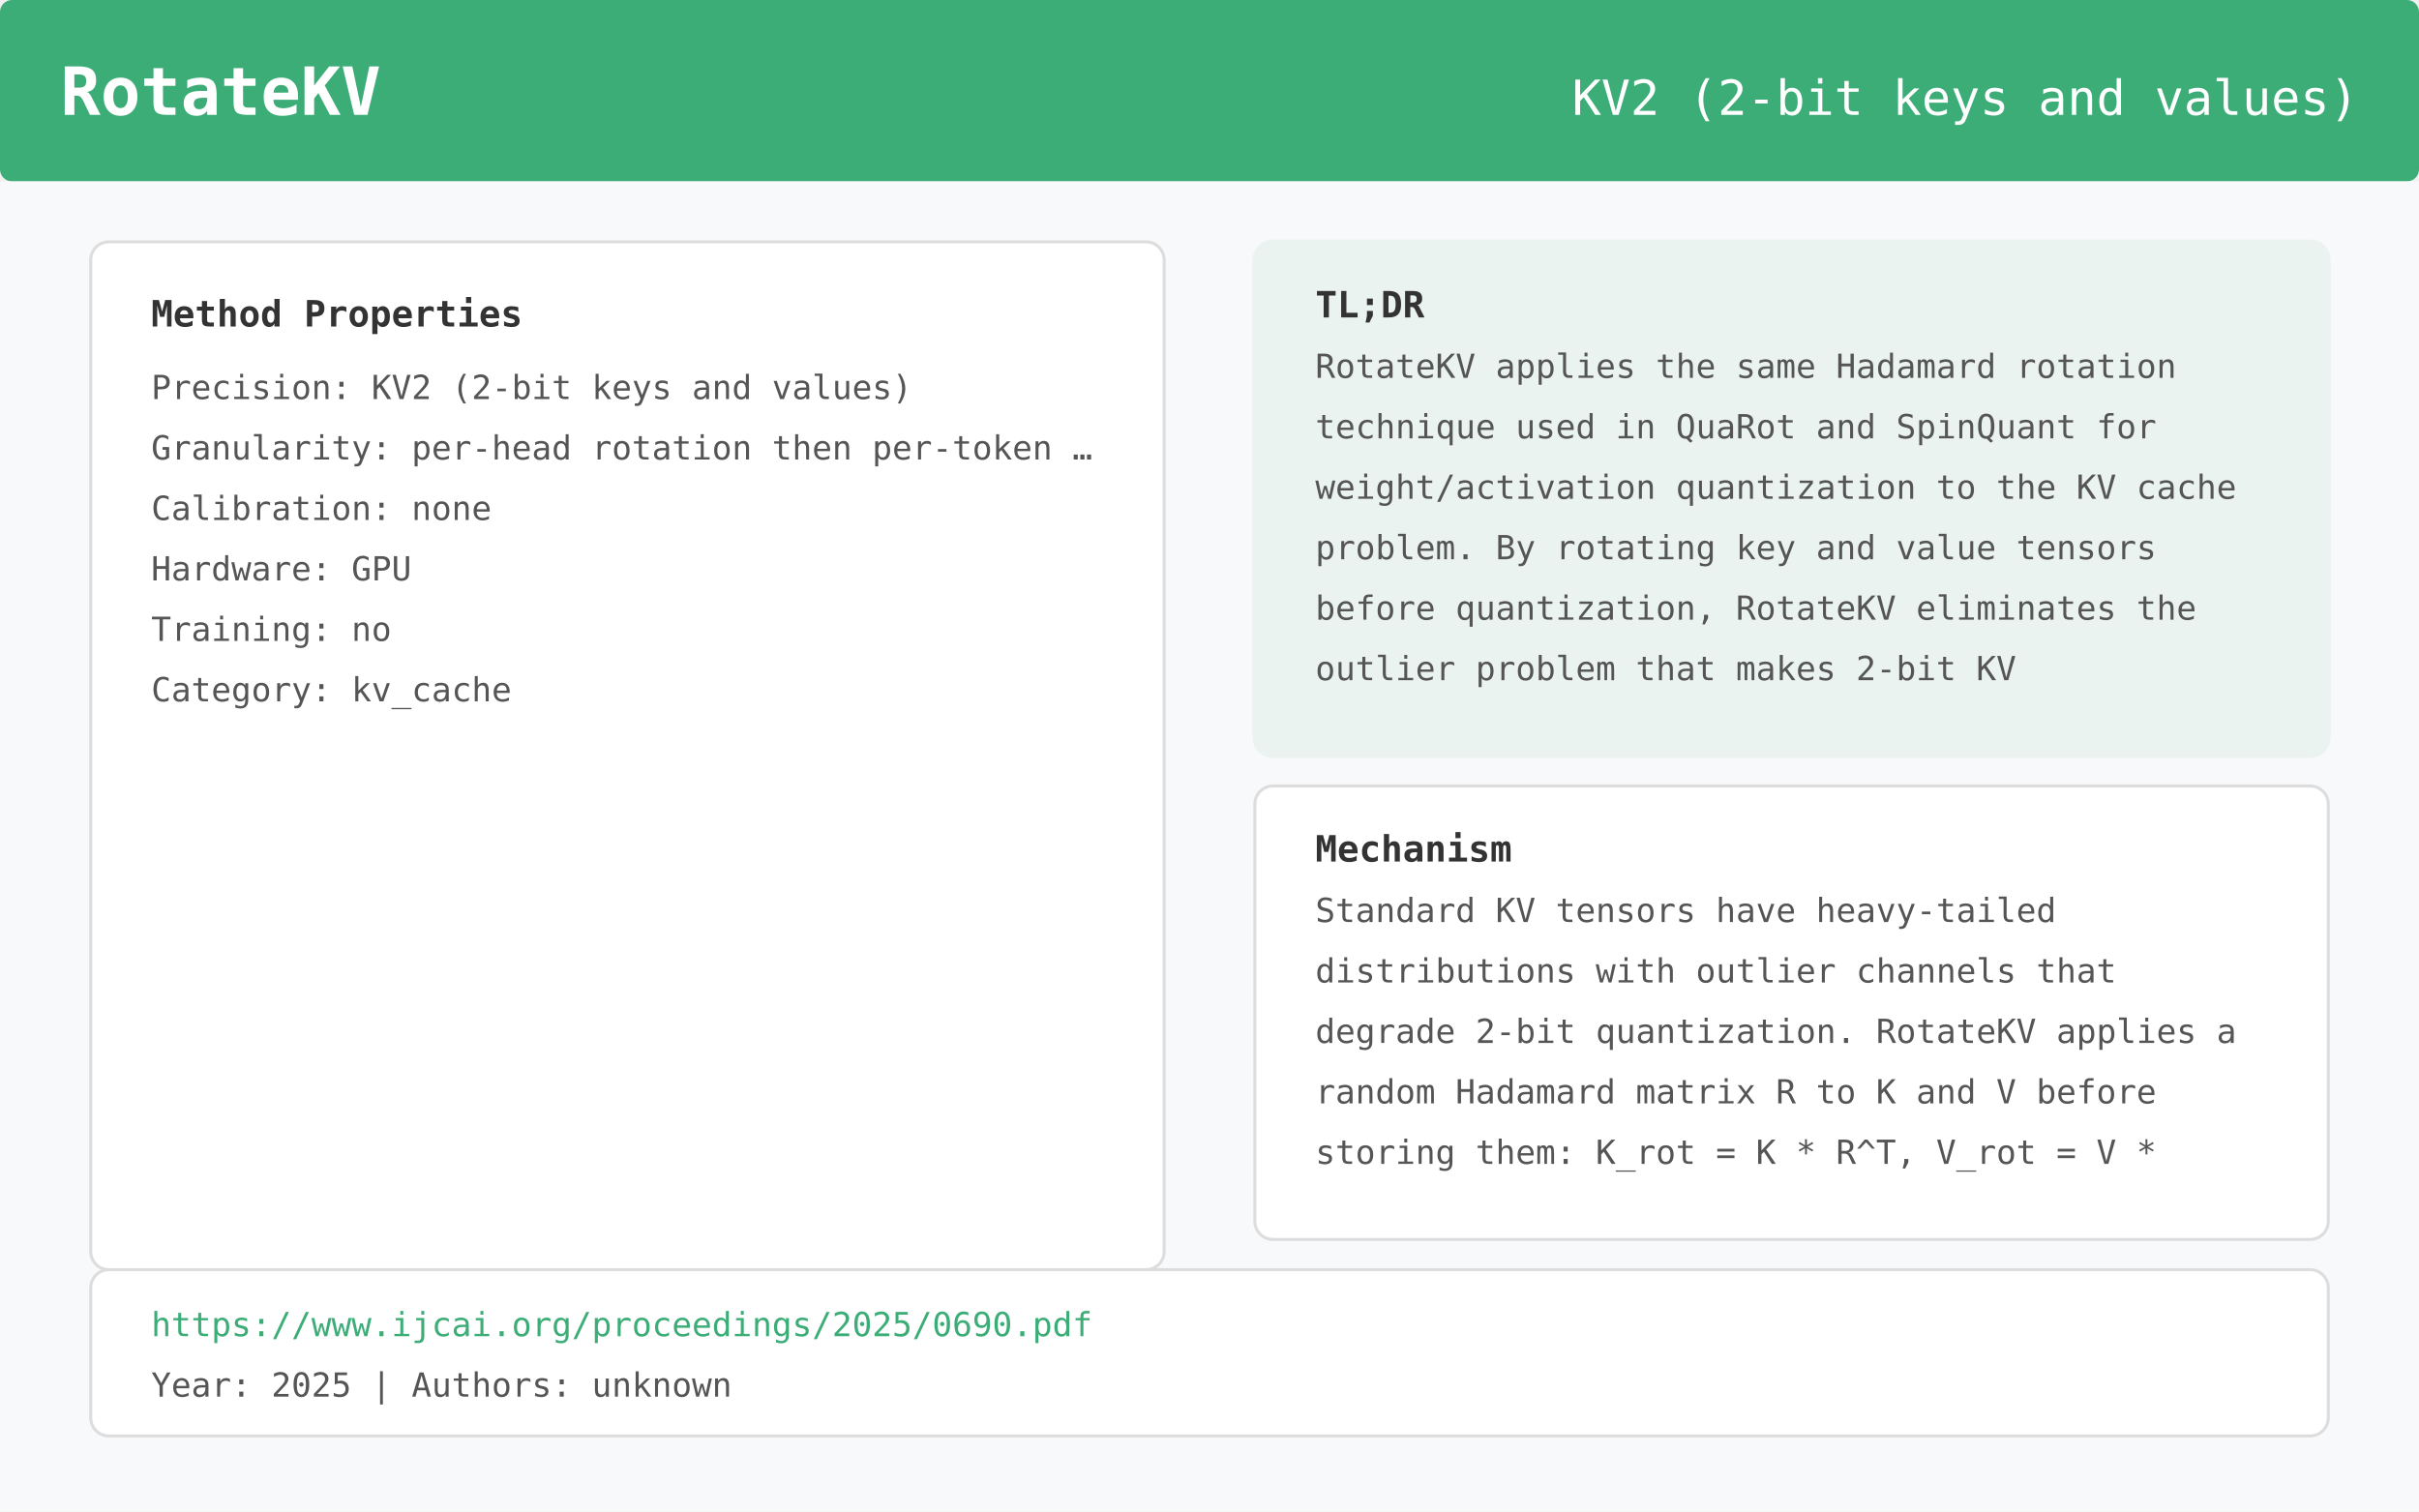
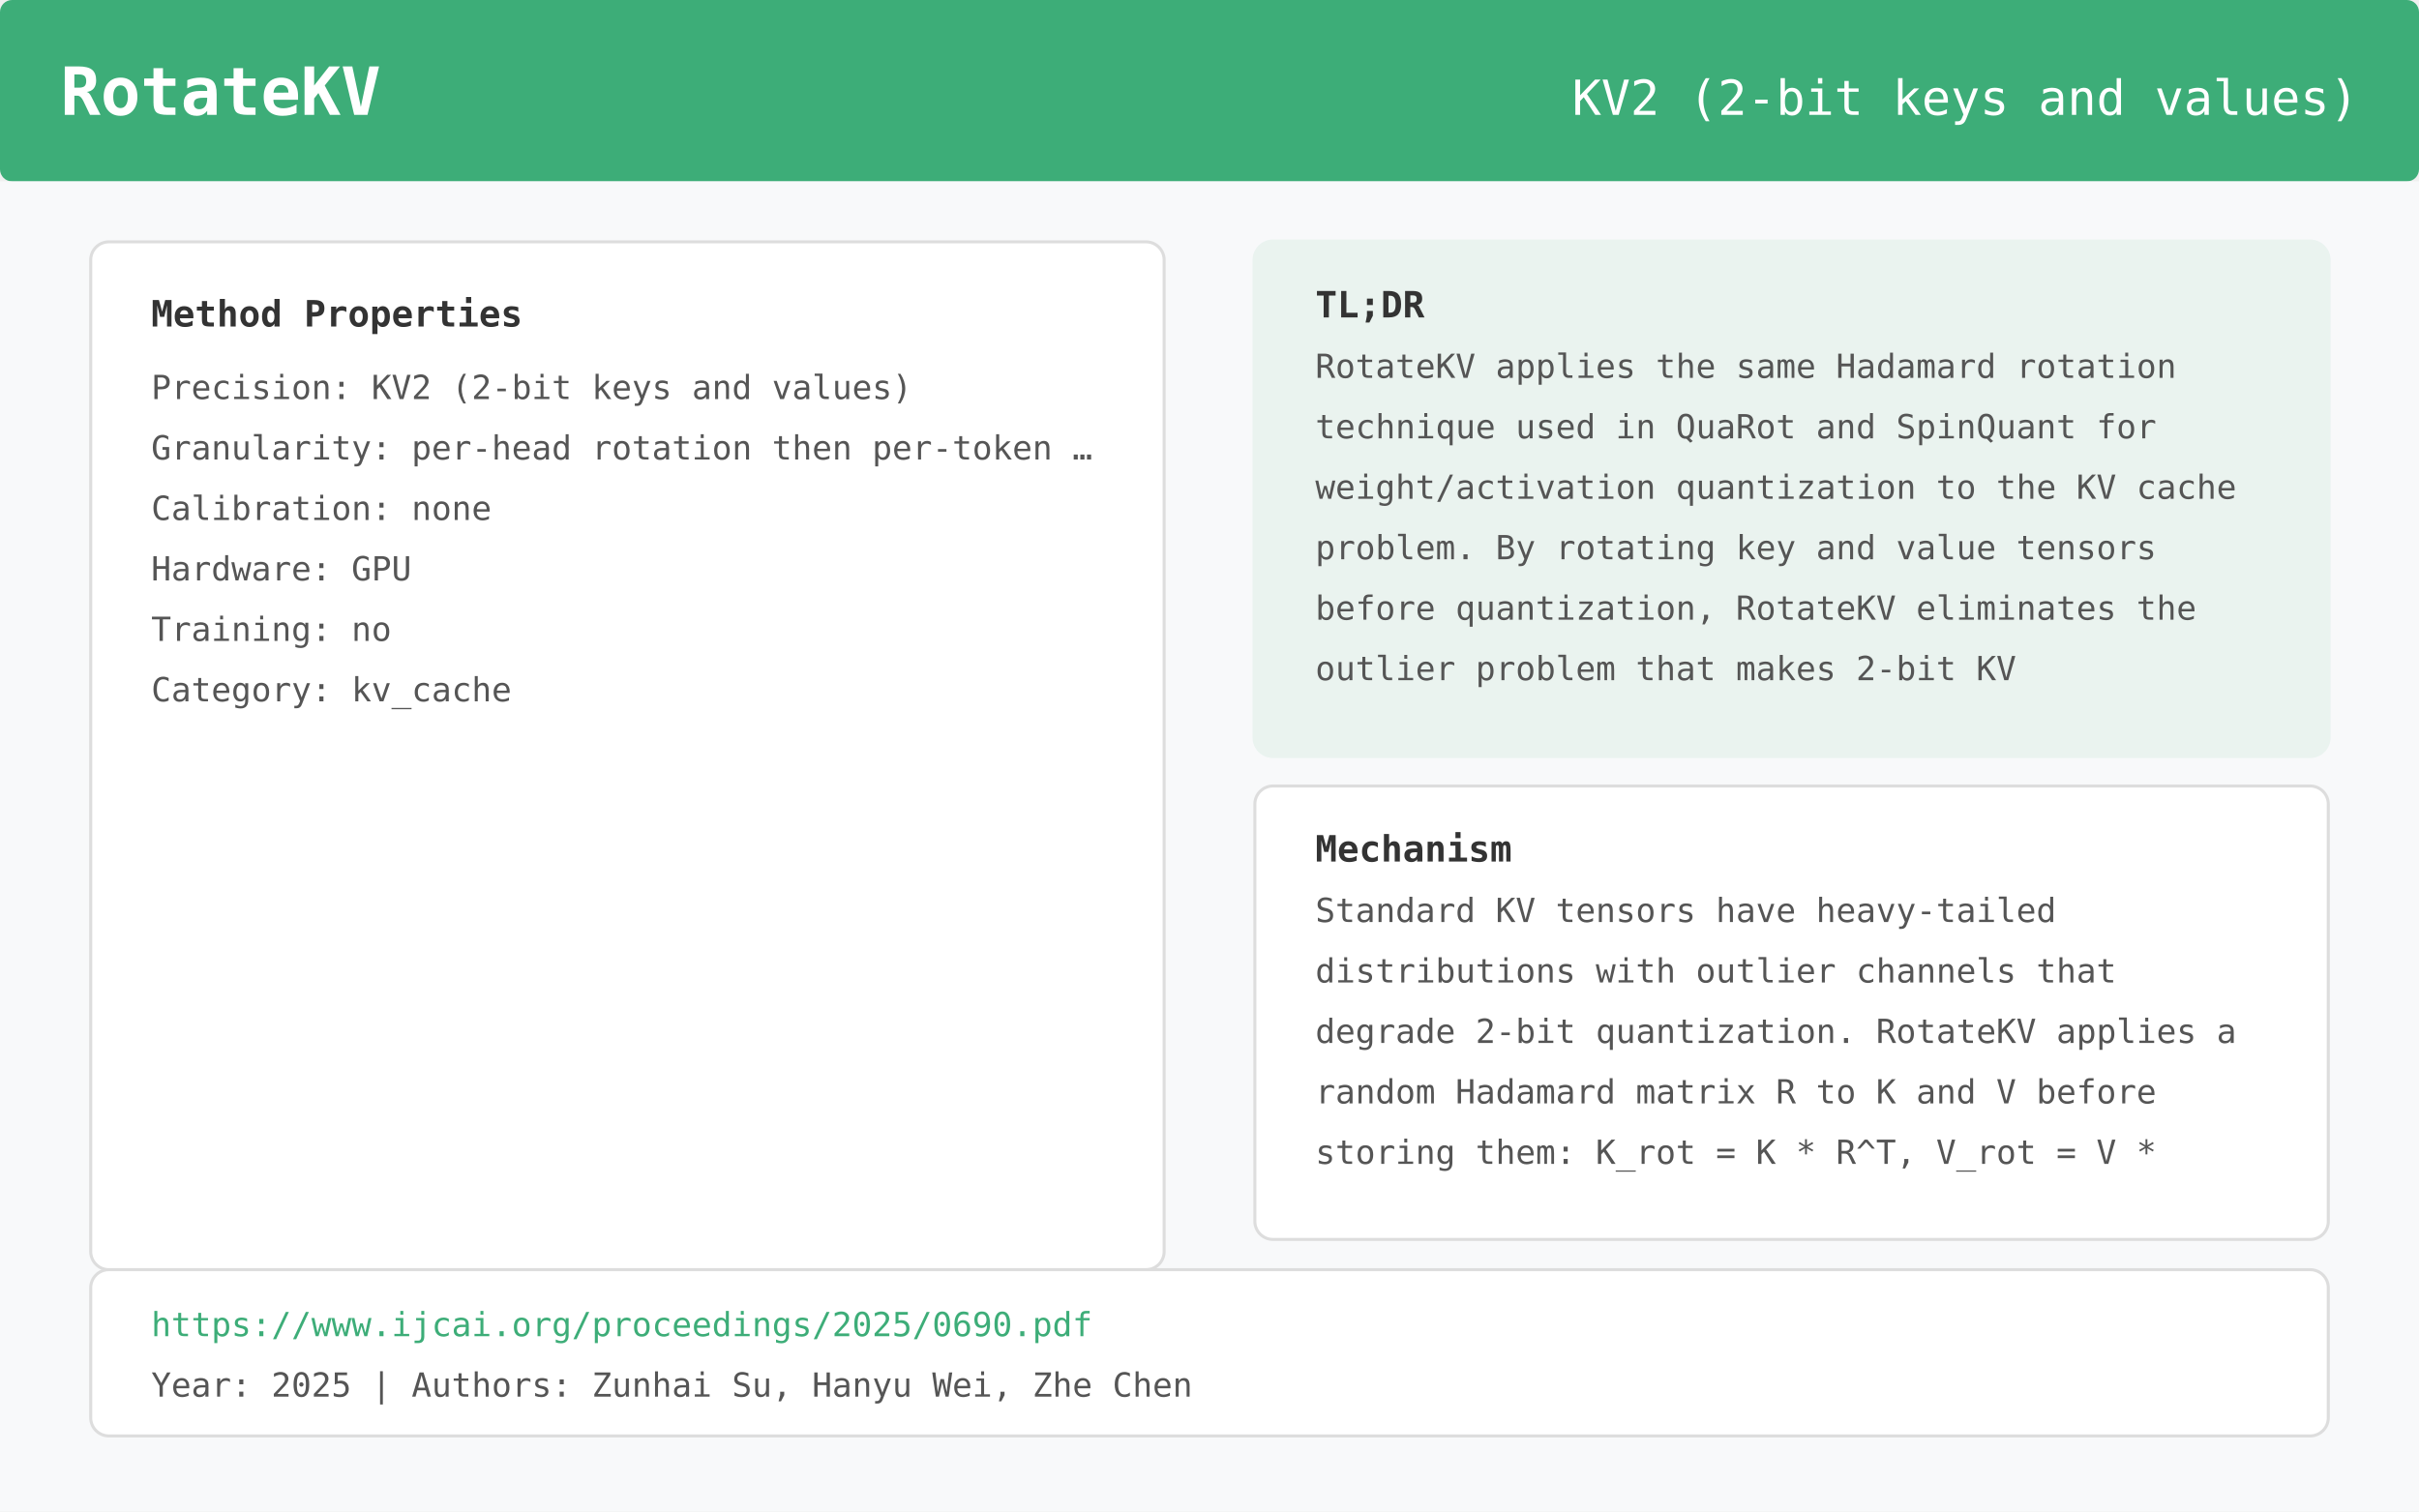
<svg xmlns="http://www.w3.org/2000/svg" viewBox="0 0 800 500" width="800" height="500">
  <rect x="0" y="0" width="800" height="60" fill="#3DAD78" rx="4" />
  <text x="20" y="38" font-family="monospace" font-size="22" font-weight="bold" fill="white">RotateKV</text>
  <text x="780" y="38" font-family="monospace" font-size="16" fill="white" text-anchor="end">KV2 (2-bit keys and values)</text>
  <rect x="0" y="60" width="800" height="440" fill="#F8F9FA" rx="0" />
  <rect x="30" y="80" width="355" height="340" rx="6" fill="white" stroke="#ddd" stroke-width="1" />
  <text x="50" y="108" font-family="monospace" font-size="12" font-weight="bold" fill="#333">Method Properties</text>
  <text x="50" y="132" font-family="monospace" font-size="11" fill="#555">Precision:    KV2 (2-bit keys and values)</text>
  <text x="50" y="152" font-family="monospace" font-size="11" fill="#555">Granularity:  per-head rotation then per-token …</text>
  <text x="50" y="172" font-family="monospace" font-size="11" fill="#555">Calibration:  none</text>
  <text x="50" y="192" font-family="monospace" font-size="11" fill="#555">Hardware:     GPU</text>
  <text x="50" y="212" font-family="monospace" font-size="11" fill="#555">Training:     no</text>
  <text x="50" y="232" font-family="monospace" font-size="11" fill="#555">Category:     kv_cache</text>
  <rect x="415" y="80" width="355" height="170" rx="6" fill="#3DAD78" opacity="0.08" stroke="#3DAD78" stroke-width="1.5" />
  <text x="435" y="105" font-family="monospace" font-size="12" font-weight="bold" fill="#333">TL;DR</text>
  <text x="435" y="125" font-family="monospace" font-size="11" fill="#555">RotateKV applies the same Hadamard rotation</text>
  <text x="435" y="145" font-family="monospace" font-size="11" fill="#555">technique used in QuaRot and SpinQuant for</text>
  <text x="435" y="165" font-family="monospace" font-size="11" fill="#555">weight/activation quantization to the KV cache</text>
  <text x="435" y="185" font-family="monospace" font-size="11" fill="#555">problem. By rotating key and value tensors</text>
  <text x="435" y="205" font-family="monospace" font-size="11" fill="#555">before quantization, RotateKV eliminates the</text>
  <text x="435" y="225" font-family="monospace" font-size="11" fill="#555">outlier problem that makes 2-bit KV</text>
  <rect x="415" y="260" width="355" height="150" rx="6" fill="white" stroke="#ddd" stroke-width="1" />
  <text x="435" y="285" font-family="monospace" font-size="12" font-weight="bold" fill="#333">Mechanism</text>
  <text x="435" y="305" font-family="monospace" font-size="11" fill="#555">Standard KV tensors have heavy-tailed</text>
  <text x="435" y="325" font-family="monospace" font-size="11" fill="#555">distributions with outlier channels that</text>
  <text x="435" y="345" font-family="monospace" font-size="11" fill="#555">degrade 2-bit quantization. RotateKV applies a</text>
  <text x="435" y="365" font-family="monospace" font-size="11" fill="#555">random Hadamard matrix R to K and V before</text>
  <text x="435" y="385" font-family="monospace" font-size="11" fill="#555">storing them: K_rot = K * R^T, V_rot = V *</text>
  <rect x="30" y="420" width="740" height="55" rx="6" fill="white" stroke="#ddd" stroke-width="1" />
  <text x="50" y="442" font-family="monospace" font-size="11" fill="#3DAD78">https://www.ijcai.org/proceedings/2025/0690.pdf</text>
-   <text x="50" y="462" font-family="monospace" font-size="11" fill="#555">Year: 2025  |  Authors: unknown</text>
+   <text x="50" y="462" font-family="monospace" font-size="11" fill="#555">Year: 2025  |  Authors: Zunhai Su, Hanyu Wei, Zhe Chen</text>
</svg>
